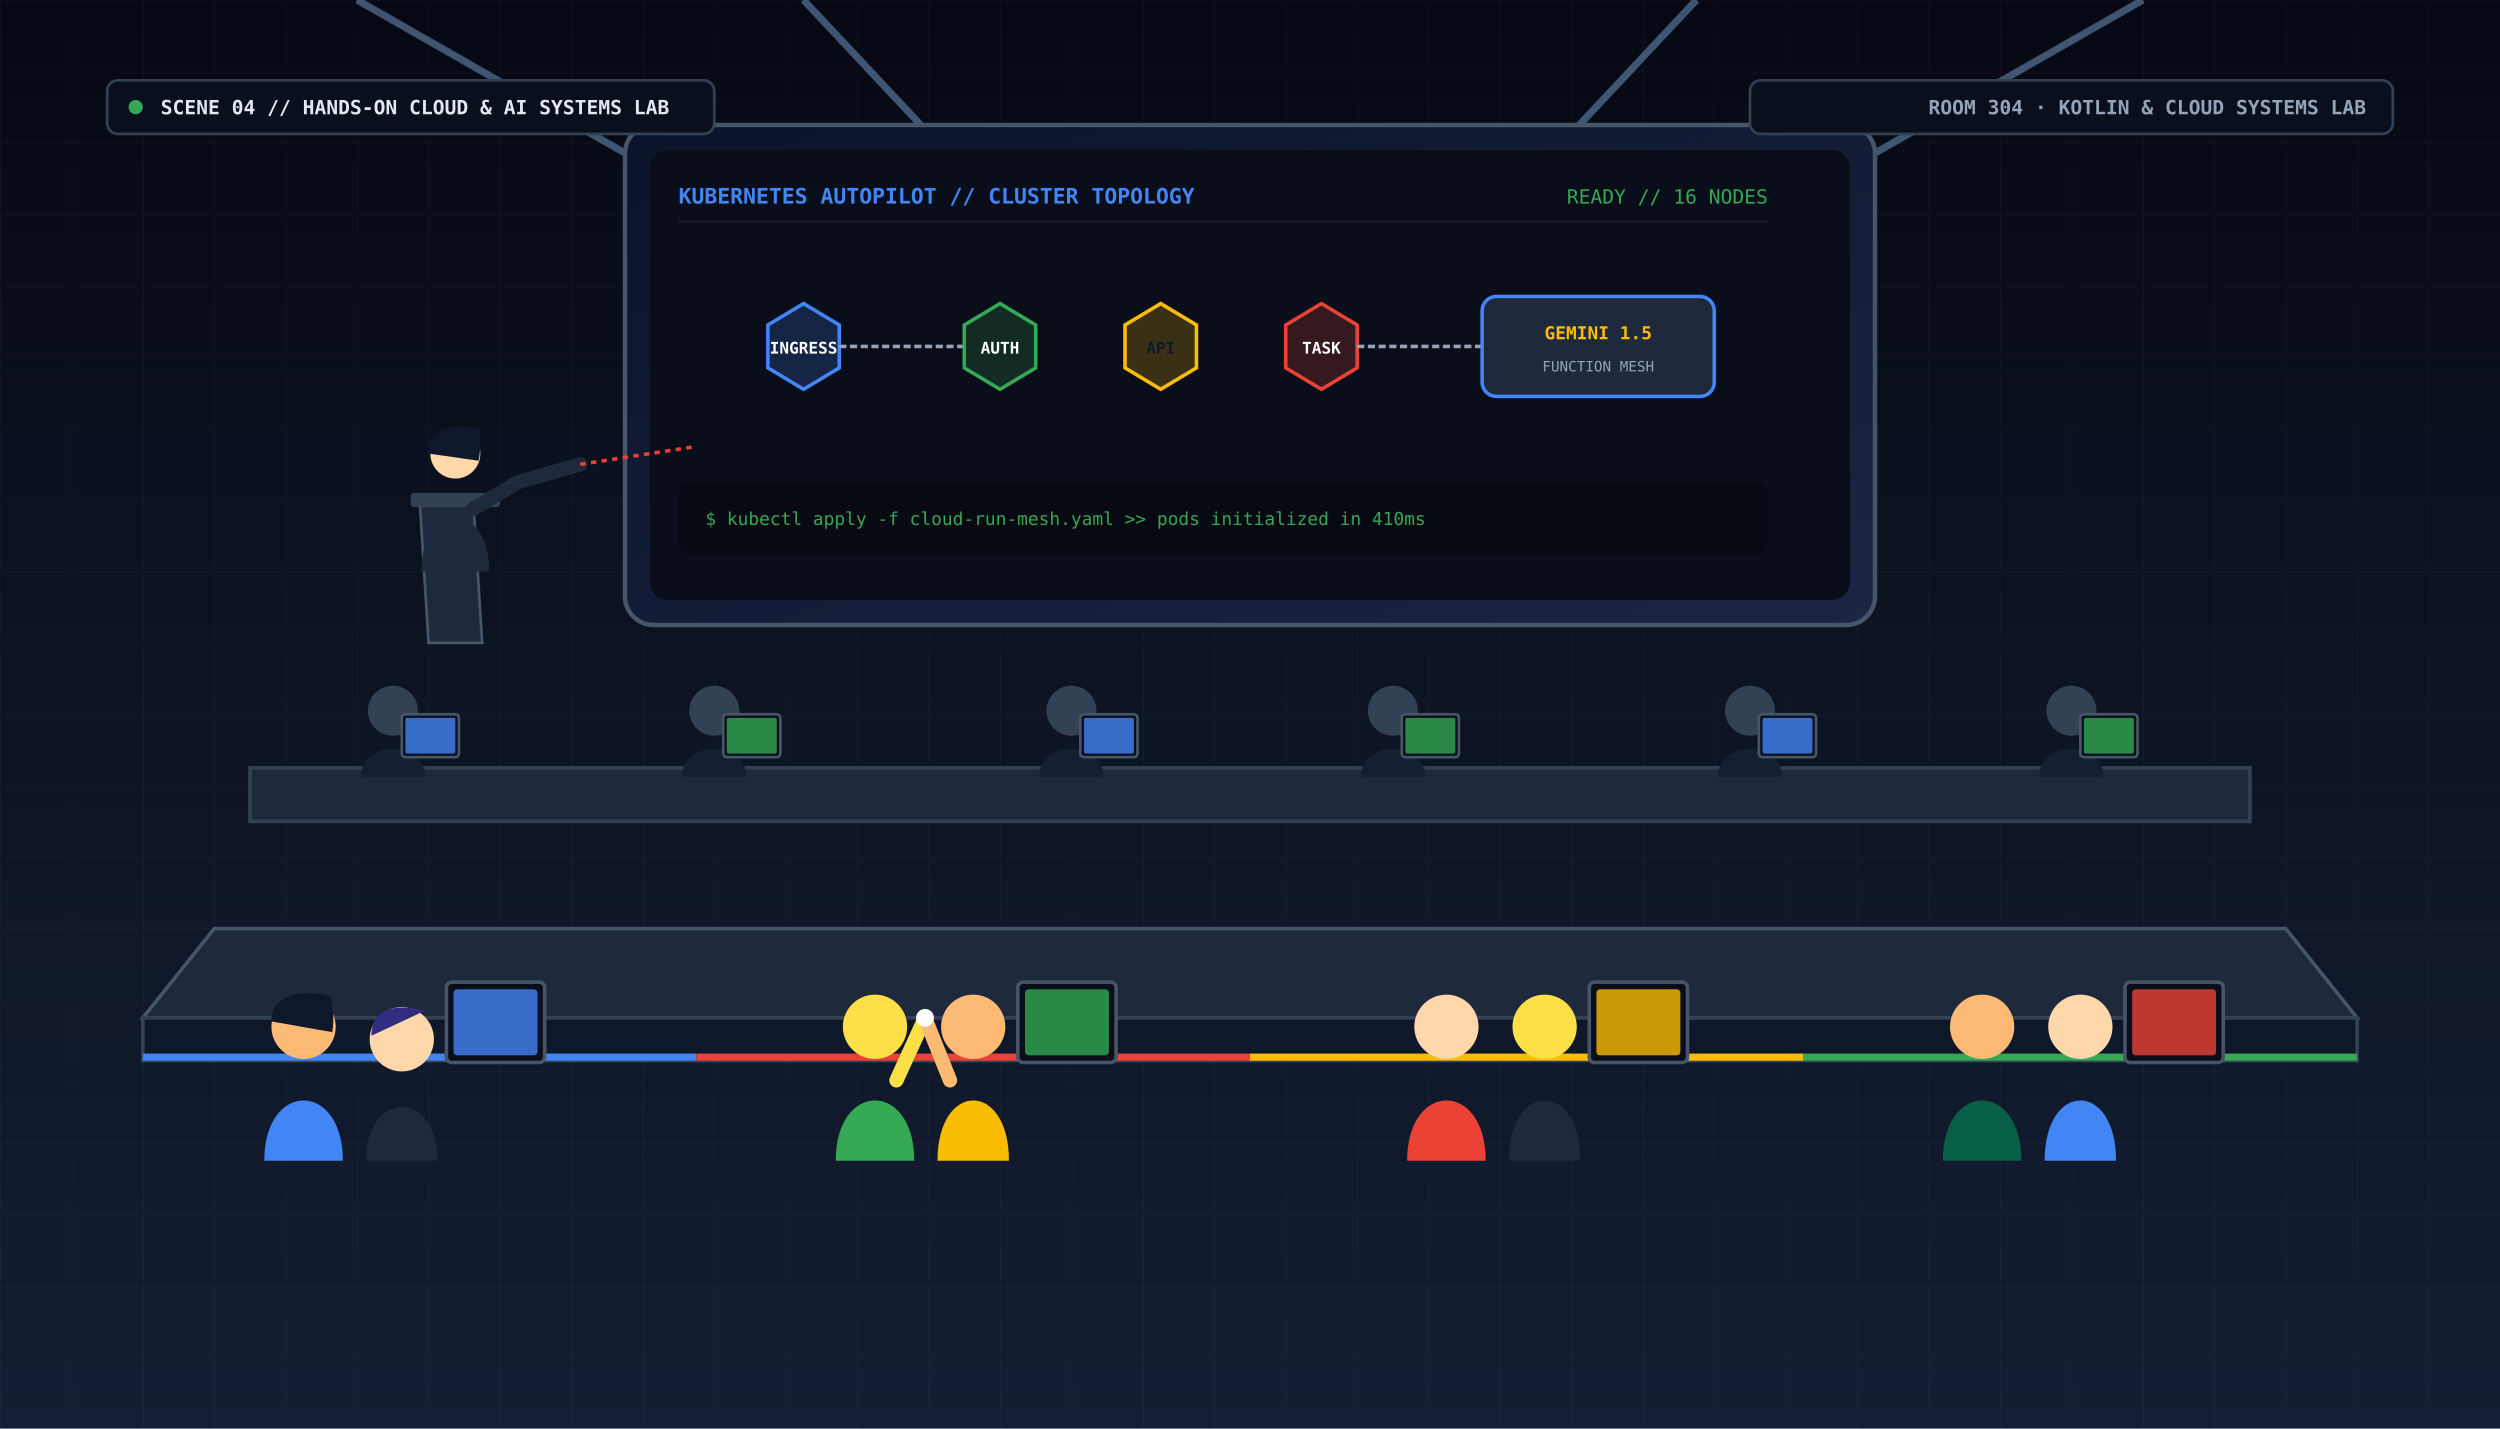
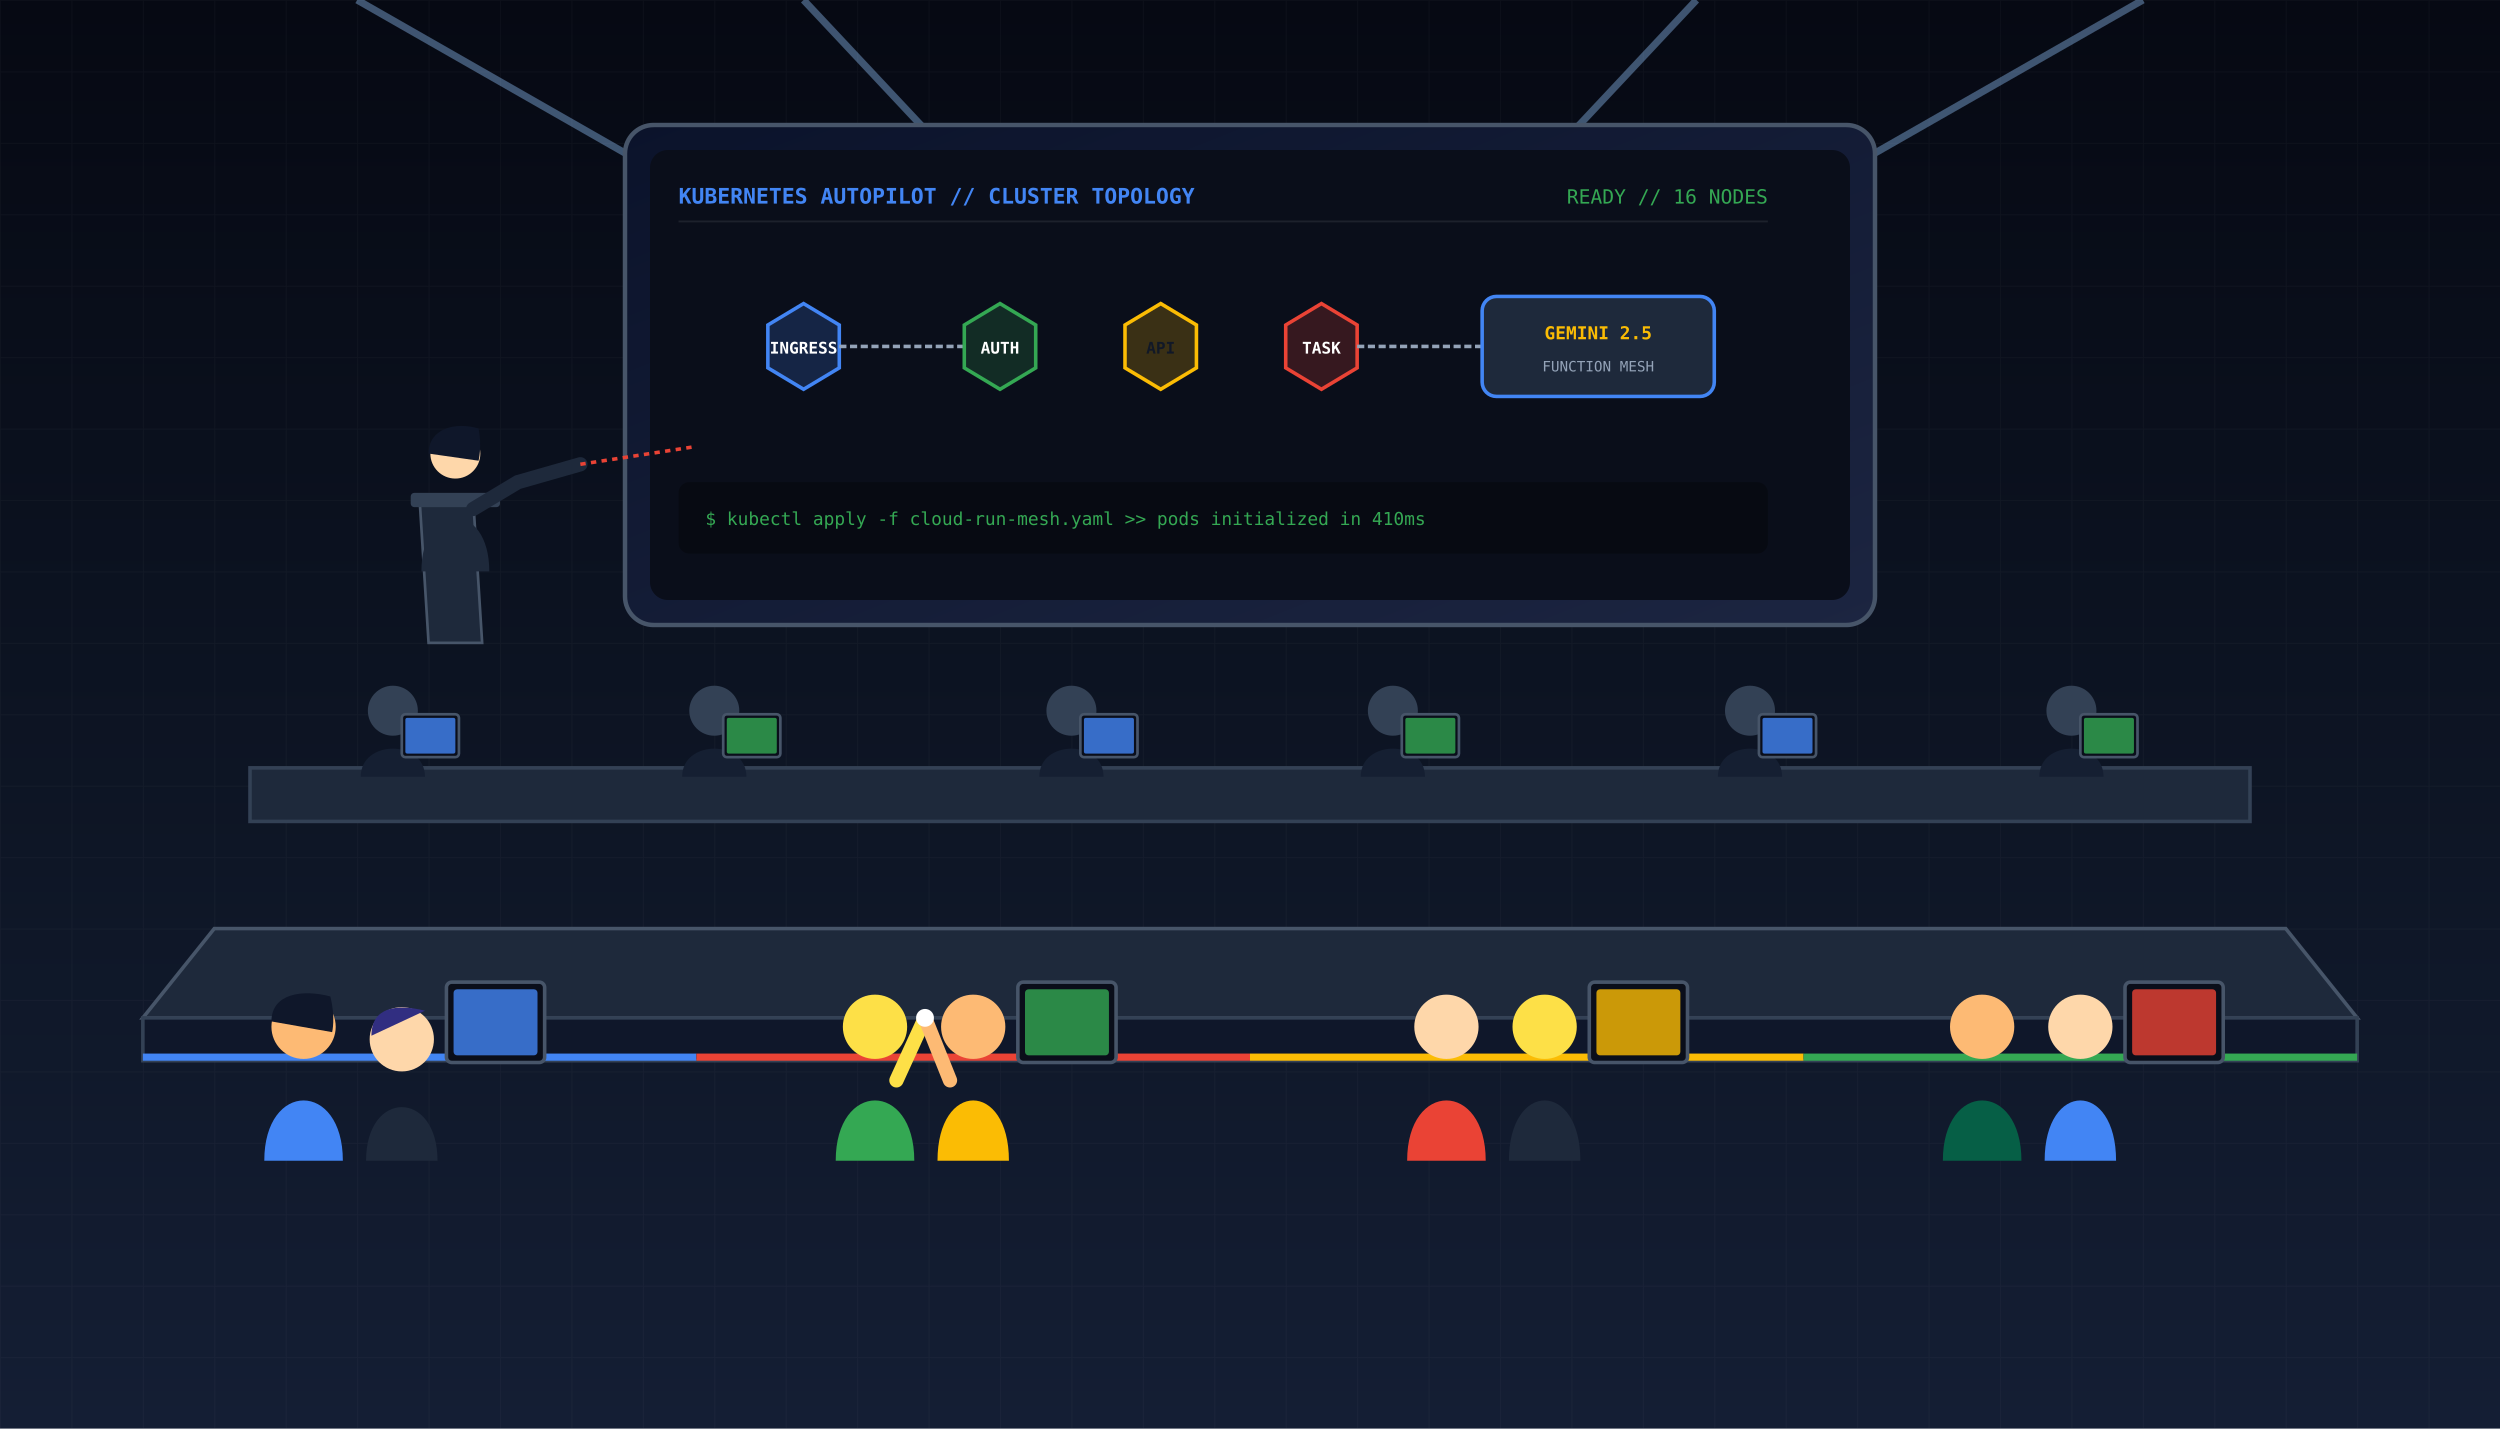
<svg xmlns="http://www.w3.org/2000/svg" viewBox="0 0 1400 800" fill="none">
  <defs>
    <linearGradient id="labBg" x1="0" y1="0" x2="0" y2="1">
      <stop offset="0%" stop-color="#060913" />
      <stop offset="60%" stop-color="#0E1626" />
      <stop offset="100%" stop-color="#141E34" />
    </linearGradient>
    <linearGradient id="projGrad" x1="0" y1="0" x2="1" y2="1">
      <stop offset="0%" stop-color="#0B132B" />
      <stop offset="100%" stop-color="#1C2541" />
    </linearGradient>
    <pattern id="labGrid" width="40" height="40" patternUnits="userSpaceOnUse">
      <path d="M 40 0 L 0 0 0 40" fill="none" stroke="rgba(255,255,255,0.03)" stroke-width="1" />
    </pattern>
  </defs>
  <rect width="1400" height="800" fill="url(#labBg)" />
  <rect width="1400" height="800" fill="url(#labGrid)" />
  <g stroke="#93C5FD" stroke-width="4" opacity="0.4">
    <line x1="200" y1="0" x2="480" y2="160" />
    <line x1="1200" y1="0" x2="920" y2="160" />
    <line x1="450" y1="0" x2="600" y2="160" />
    <line x1="950" y1="0" x2="800" y2="160" />
  </g>
  <g transform="translate(350, 70)">
    <rect x="0" y="0" width="700" height="280" rx="16" fill="url(#projGrad)" stroke="#475569" stroke-width="2.5" />
    <rect x="14" y="14" width="672" height="252" rx="10" fill="#0A0E1A" />
    <text x="30" y="44" font-family="monospace" font-size="12" font-weight="bold" fill="#4285F4">KUBERNETES AUTOPILOT // CLUSTER TOPOLOGY</text>
    <text x="640" y="44" font-family="monospace" font-size="11" fill="#34A853" text-anchor="end">READY // 16 NODES</text>
    <line x1="30" y1="54" x2="640" y2="54" stroke="rgba(255,255,255,0.08)" stroke-width="1" />
    <g transform="translate(60, 80)">
      <polygon points="40,20 60,32 60,56 40,68 20,56 20,32" fill="#4285F4" fill-opacity="0.2" stroke="#4285F4" stroke-width="2" />
      <text x="40" y="48" font-family="monospace" font-size="9" font-weight="bold" fill="#FFFFFF" text-anchor="middle">INGRESS</text>
      <line x1="60" y1="44" x2="130" y2="44" stroke="#94A3B8" stroke-width="2" stroke-dasharray="4 2" />
      <polygon points="150,20 170,32 170,56 150,68 130,56 130,32" fill="#34A853" fill-opacity="0.2" stroke="#34A853" stroke-width="2" />
      <text x="150" y="48" font-family="monospace" font-size="9" font-weight="bold" fill="#FFFFFF" text-anchor="middle">AUTH</text>
      <polygon points="240,20 260,32 260,56 240,68 220,56 220,32" fill="#FBBC04" fill-opacity="0.2" stroke="#FBBC04" stroke-width="2" />
      <text x="240" y="48" font-family="monospace" font-size="9" font-weight="bold" fill="#111827" text-anchor="middle">API</text>
      <polygon points="330,20 350,32 350,56 330,68 310,56 310,32" fill="#EA4335" fill-opacity="0.2" stroke="#EA4335" stroke-width="2" />
      <text x="330" y="48" font-family="monospace" font-size="9" font-weight="bold" fill="#FFFFFF" text-anchor="middle">TASK</text>
      <line x1="350" y1="44" x2="420" y2="44" stroke="#94A3B8" stroke-width="2" stroke-dasharray="4 2" />
      <rect x="420" y="16" width="130" height="56" rx="8" fill="#1E293B" stroke="#4285F4" stroke-width="2" />
-       <text x="485" y="40" font-family="monospace" font-size="10" font-weight="bold" fill="#FBBC04" text-anchor="middle">GEMINI 1.5</text>
+       <text x="485" y="40" font-family="monospace" font-size="10" font-weight="bold" fill="#FBBC04" text-anchor="middle">GEMINI 2.5</text>
      <text x="485" y="58" font-family="monospace" font-size="8" fill="#94A3B8" text-anchor="middle">FUNCTION MESH</text>
    </g>
    <g transform="translate(30, 200)">
      <rect x="0" y="0" width="610" height="40" rx="6" fill="#070A12" />
      <text x="15" y="24" font-family="monospace" font-size="10" fill="#34A853">$ kubectl apply -f cloud-run-mesh.yaml &gt;&gt; pods initialized in 410ms</text>
    </g>
  </g>
  <g transform="translate(230, 240)">
    <polygon points="10,120 40,120 35,40 5,40" fill="#1E293B" stroke="#475569" stroke-width="1.5" />
    <rect x="0" y="36" width="50" height="8" rx="2" fill="#334155" />
    <circle cx="25" cy="14" r="14" fill="#FED7AA" />
    <path d="M10 14C10 0 25 -4 38 0C40 10 38 18 38 18Z" fill="#0F172A" />
    <path d="M6 80C6 40 44 40 44 80Z" fill="#1E293B" />
    <path d="M35 45L60 30L95 20" stroke="#1E293B" stroke-width="8" stroke-linecap="round" />
    <line x1="95" y1="20" x2="160" y2="10" stroke="#EA4335" stroke-width="2" stroke-dasharray="3 3" />
  </g>
  <g transform="translate(140, 390)">
    <rect x="0" y="40" width="1120" height="30" fill="#1E293B" stroke="#334155" stroke-width="2" />
    <g transform="translate(60, 0)">
      <circle cx="20" cy="8" r="14" fill="#334155" />
      <path d="M2 45C2 24 38 24 38 45Z" fill="#151F32" />
      <rect x="25" y="10" width="32" height="24" rx="2" fill="#0A0E1A" stroke="#475569" stroke-width="1.5" />
      <rect x="27" y="12" width="28" height="20" rx="1" fill="#4285F4" fill-opacity="0.8" />
    </g>
    <g transform="translate(240, 0)">
      <circle cx="20" cy="8" r="14" fill="#334155" />
      <path d="M2 45C2 24 38 24 38 45Z" fill="#151F32" />
      <rect x="25" y="10" width="32" height="24" rx="2" fill="#0A0E1A" stroke="#475569" stroke-width="1.5" />
      <rect x="27" y="12" width="28" height="20" rx="1" fill="#34A853" fill-opacity="0.8" />
    </g>
    <g transform="translate(440, 0)">
      <circle cx="20" cy="8" r="14" fill="#334155" />
      <path d="M2 45C2 24 38 24 38 45Z" fill="#151F32" />
      <rect x="25" y="10" width="32" height="24" rx="2" fill="#0A0E1A" stroke="#475569" stroke-width="1.5" />
      <rect x="27" y="12" width="28" height="20" rx="1" fill="#4285F4" fill-opacity="0.8" />
    </g>
    <g transform="translate(620, 0)">
      <circle cx="20" cy="8" r="14" fill="#334155" />
      <path d="M2 45C2 24 38 24 38 45Z" fill="#151F32" />
      <rect x="25" y="10" width="32" height="24" rx="2" fill="#0A0E1A" stroke="#475569" stroke-width="1.5" />
      <rect x="27" y="12" width="28" height="20" rx="1" fill="#34A853" fill-opacity="0.8" />
    </g>
    <g transform="translate(820, 0)">
      <circle cx="20" cy="8" r="14" fill="#334155" />
      <path d="M2 45C2 24 38 24 38 45Z" fill="#151F32" />
      <rect x="25" y="10" width="32" height="24" rx="2" fill="#0A0E1A" stroke="#475569" stroke-width="1.5" />
      <rect x="27" y="12" width="28" height="20" rx="1" fill="#4285F4" fill-opacity="0.8" />
    </g>
    <g transform="translate(1000, 0)">
      <circle cx="20" cy="8" r="14" fill="#334155" />
      <path d="M2 45C2 24 38 24 38 45Z" fill="#151F32" />
      <rect x="25" y="10" width="32" height="24" rx="2" fill="#0A0E1A" stroke="#475569" stroke-width="1.5" />
      <rect x="27" y="12" width="28" height="20" rx="1" fill="#34A853" fill-opacity="0.8" />
    </g>
  </g>
  <g transform="translate(80, 520)">
    <polygon points="0,50 1240,50 1200,0 40,0" fill="#1E293B" stroke="#475569" stroke-width="2" />
    <rect x="0" y="50" width="1240" height="24" fill="#0F172A" stroke="#334155" stroke-width="2" />
    <rect x="0" y="70" width="310" height="4" fill="#4285F4" />
    <rect x="310" y="70" width="310" height="4" fill="#EA4335" />
    <rect x="620" y="70" width="310" height="4" fill="#FBBC04" />
    <rect x="930" y="70" width="310" height="4" fill="#34A853" />
    <g transform="translate(60, 40)">
      <circle cx="30" cy="15" r="18" fill="#FDBA74" />
      <path d="M12 12C12 -4 30 -6 45 -2C48 10 46 18 46 18Z" fill="#0F172A" />
      <path d="M8 90C8 45 52 45 52 90Z" fill="#4285F4" />
      <circle cx="85" cy="22" r="18" fill="#FED7AA" />
      <path d="M68 20C68 4 82 2 98 6Z" fill="#312E81" />
      <path d="M65 90C65 50 105 50 105 90Z" fill="#1E293B" />
      <rect x="110" y="-10" width="55" height="45" rx="3" fill="#0A0E1A" stroke="#475569" stroke-width="2" />
      <rect x="114" y="-6" width="47" height="37" rx="2" fill="#4285F4" fill-opacity="0.8" />
    </g>
    <g transform="translate(380, 40)">
      <circle cx="30" cy="15" r="18" fill="#FDE047" />
      <path d="M8 90C8 45 52 45 52 90Z" fill="#34A853" />
      <circle cx="85" cy="15" r="18" fill="#FDBA74" />
      <path d="M65 90C65 45 105 45 105 90Z" fill="#FBBC04" />
      <path d="M42 45L58 10" stroke="#FDE047" stroke-width="8" stroke-linecap="round" />
      <path d="M72 45L58 10" stroke="#FDBA74" stroke-width="8" stroke-linecap="round" />
      <circle cx="58" cy="10" r="5" fill="#FFFFFF" />
      <rect x="110" y="-10" width="55" height="45" rx="3" fill="#0A0E1A" stroke="#475569" stroke-width="2" />
      <rect x="114" y="-6" width="47" height="37" rx="2" fill="#34A853" fill-opacity="0.8" />
    </g>
    <g transform="translate(700, 40)">
      <circle cx="30" cy="15" r="18" fill="#FED7AA" />
      <path d="M8 90C8 45 52 45 52 90Z" fill="#EA4335" />
      <circle cx="85" cy="15" r="18" fill="#FDE047" />
      <path d="M65 90C65 45 105 45 105 90Z" fill="#1E293B" />
      <rect x="110" y="-10" width="55" height="45" rx="3" fill="#0A0E1A" stroke="#475569" stroke-width="2" />
      <rect x="114" y="-6" width="47" height="37" rx="2" fill="#FBBC04" fill-opacity="0.8" />
    </g>
    <g transform="translate(1000, 40)">
      <circle cx="30" cy="15" r="18" fill="#FDBA74" />
      <path d="M8 90C8 45 52 45 52 90Z" fill="#065F46" />
      <circle cx="85" cy="15" r="18" fill="#FED7AA" />
      <path d="M65 90C65 45 105 45 105 90Z" fill="#4285F4" />
      <rect x="110" y="-10" width="55" height="45" rx="3" fill="#0A0E1A" stroke="#475569" stroke-width="2" />
      <rect x="114" y="-6" width="47" height="37" rx="2" fill="#EA4335" fill-opacity="0.8" />
    </g>
  </g>
-   <g transform="translate(60, 45)">
-     <rect x="0" y="0" width="340" height="30" rx="6" fill="#0A0F1D" stroke="#334155" stroke-width="1.5" />
-     <circle cx="16" cy="15" r="4" fill="#34A853" />
-     <text x="30" y="19" font-family="monospace" font-size="11" font-weight="bold" fill="#E2E8F0">SCENE 04 // HANDS-ON CLOUD &amp; AI SYSTEMS LAB</text>
-   </g>
-   <g transform="translate(980, 45)">
-     <rect x="0" y="0" width="360" height="30" rx="6" fill="#0A0F1D" stroke="#334155" stroke-width="1.5" />
-     <text x="345" y="19" font-family="monospace" font-size="11" font-weight="bold" fill="#94A3B8" text-anchor="end">ROOM 304 · KOTLIN &amp; CLOUD SYSTEMS LAB</text>
-   </g>
</svg>
